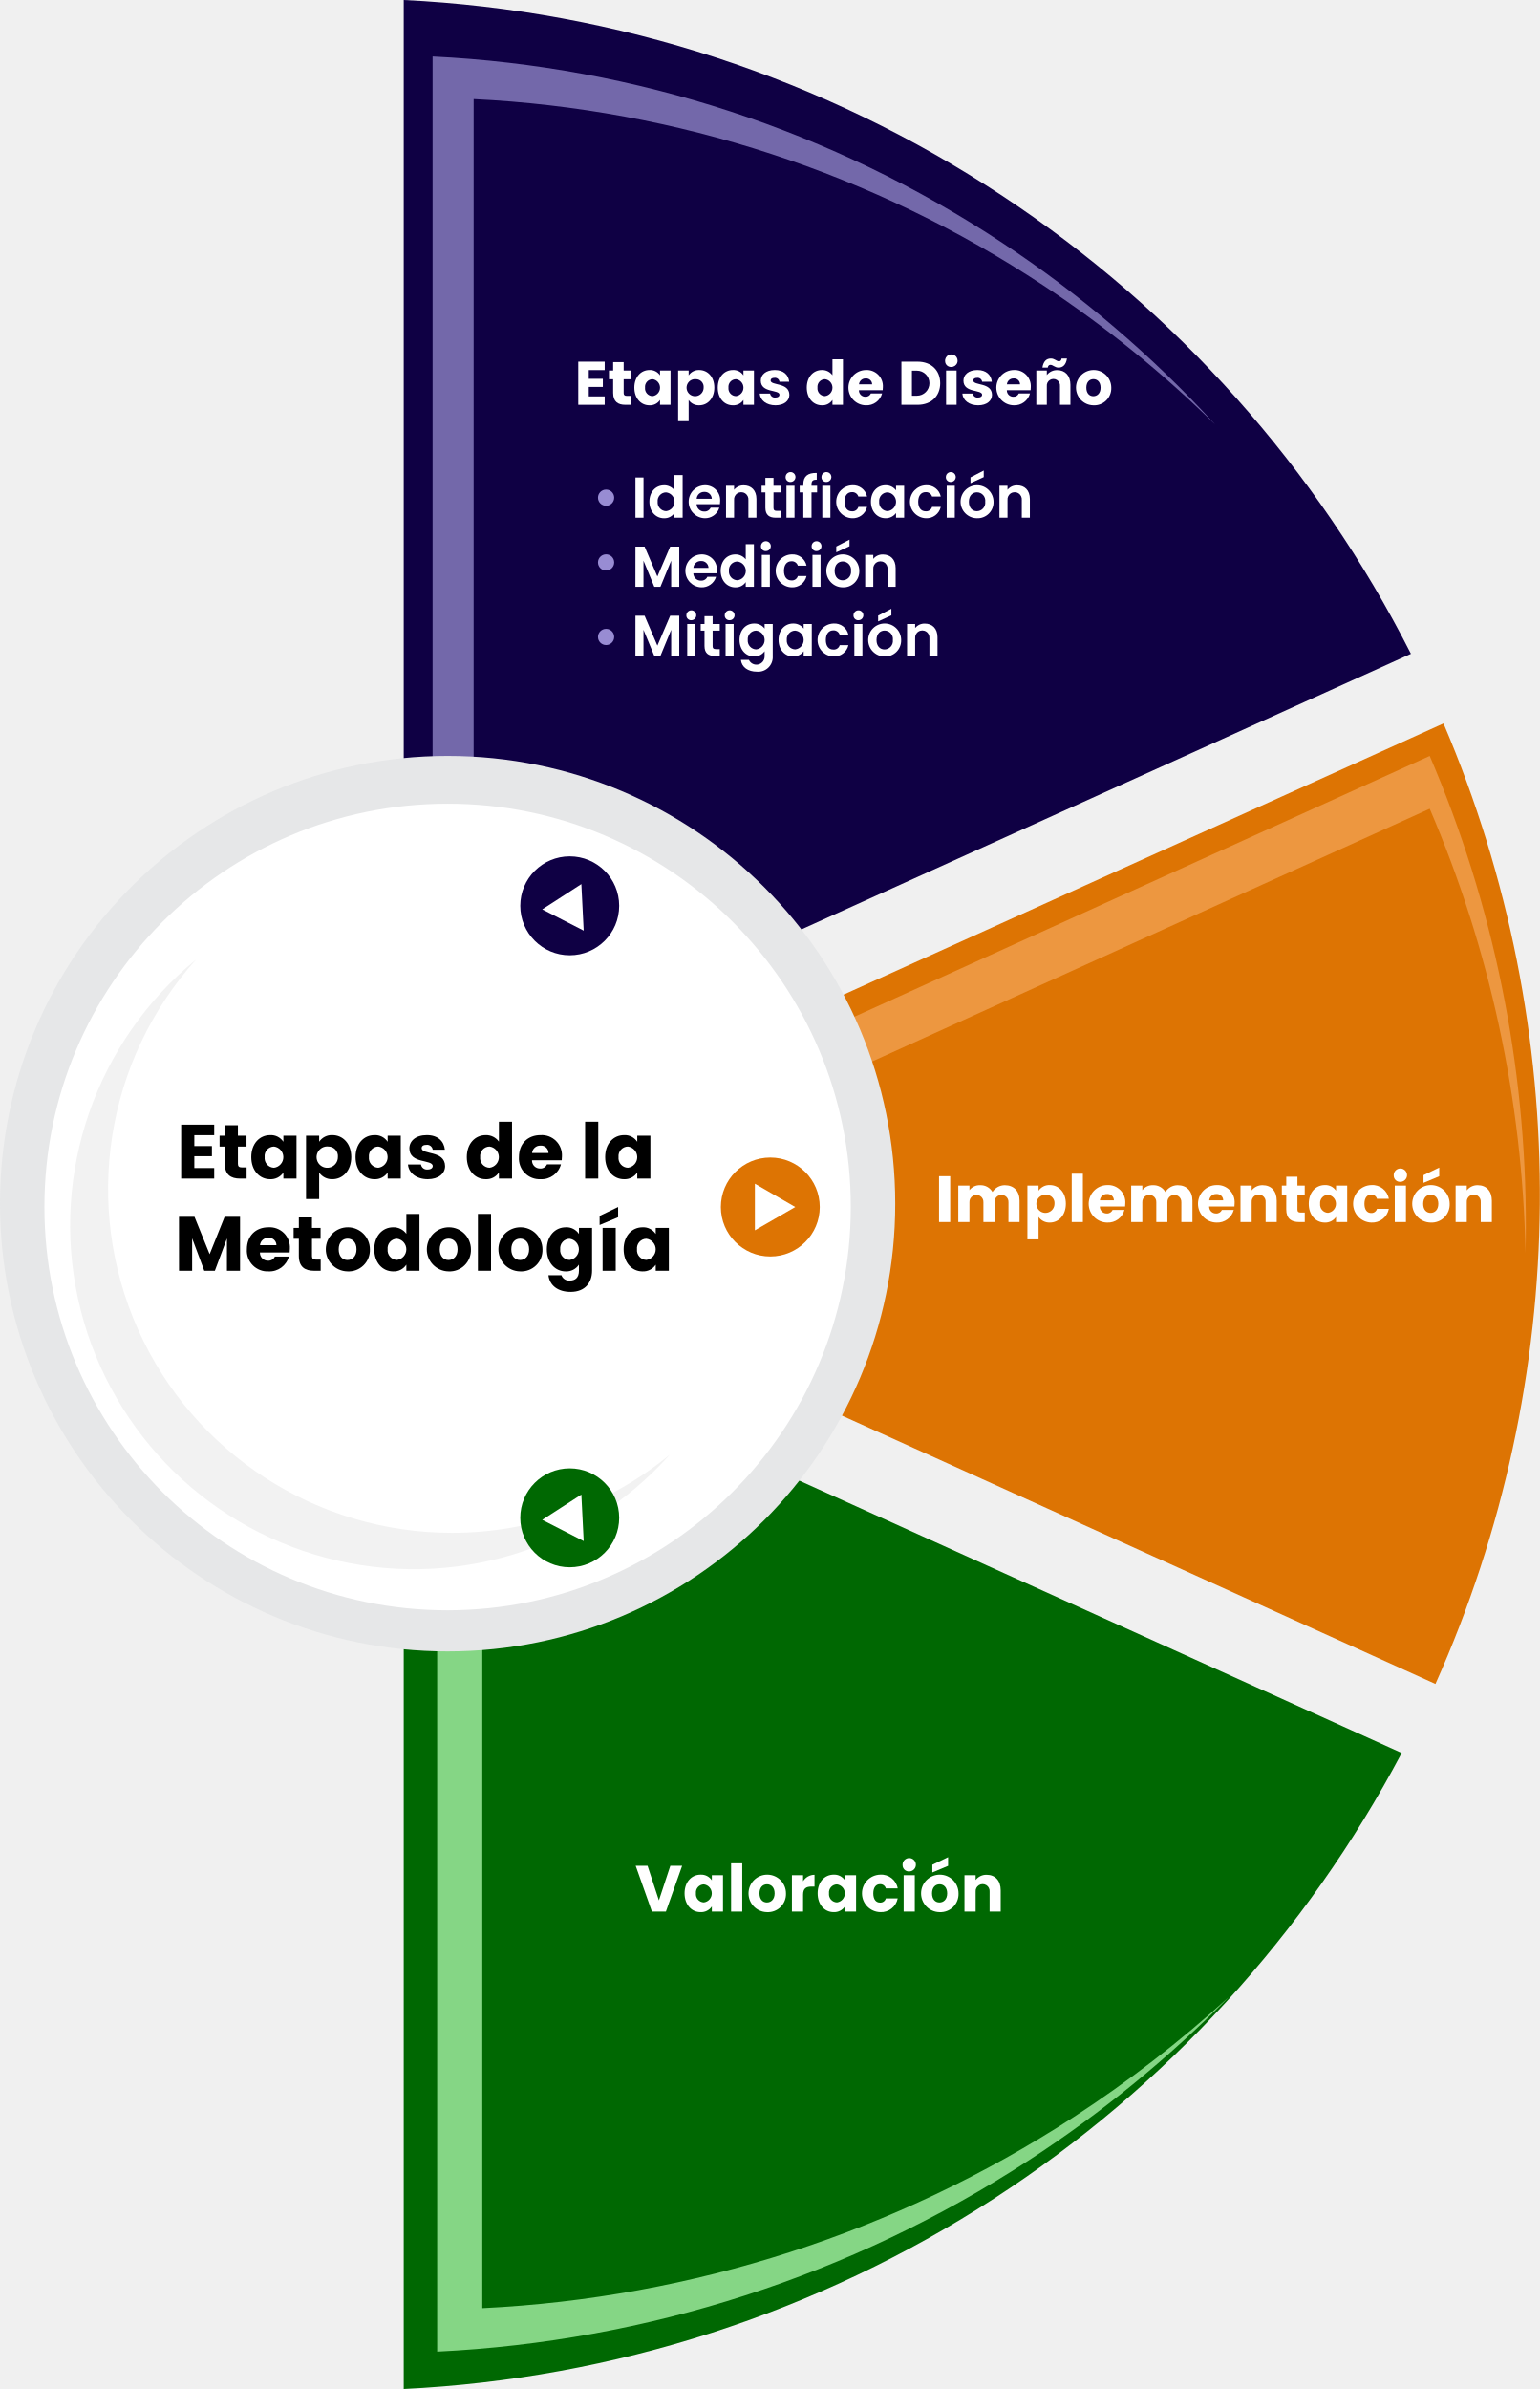
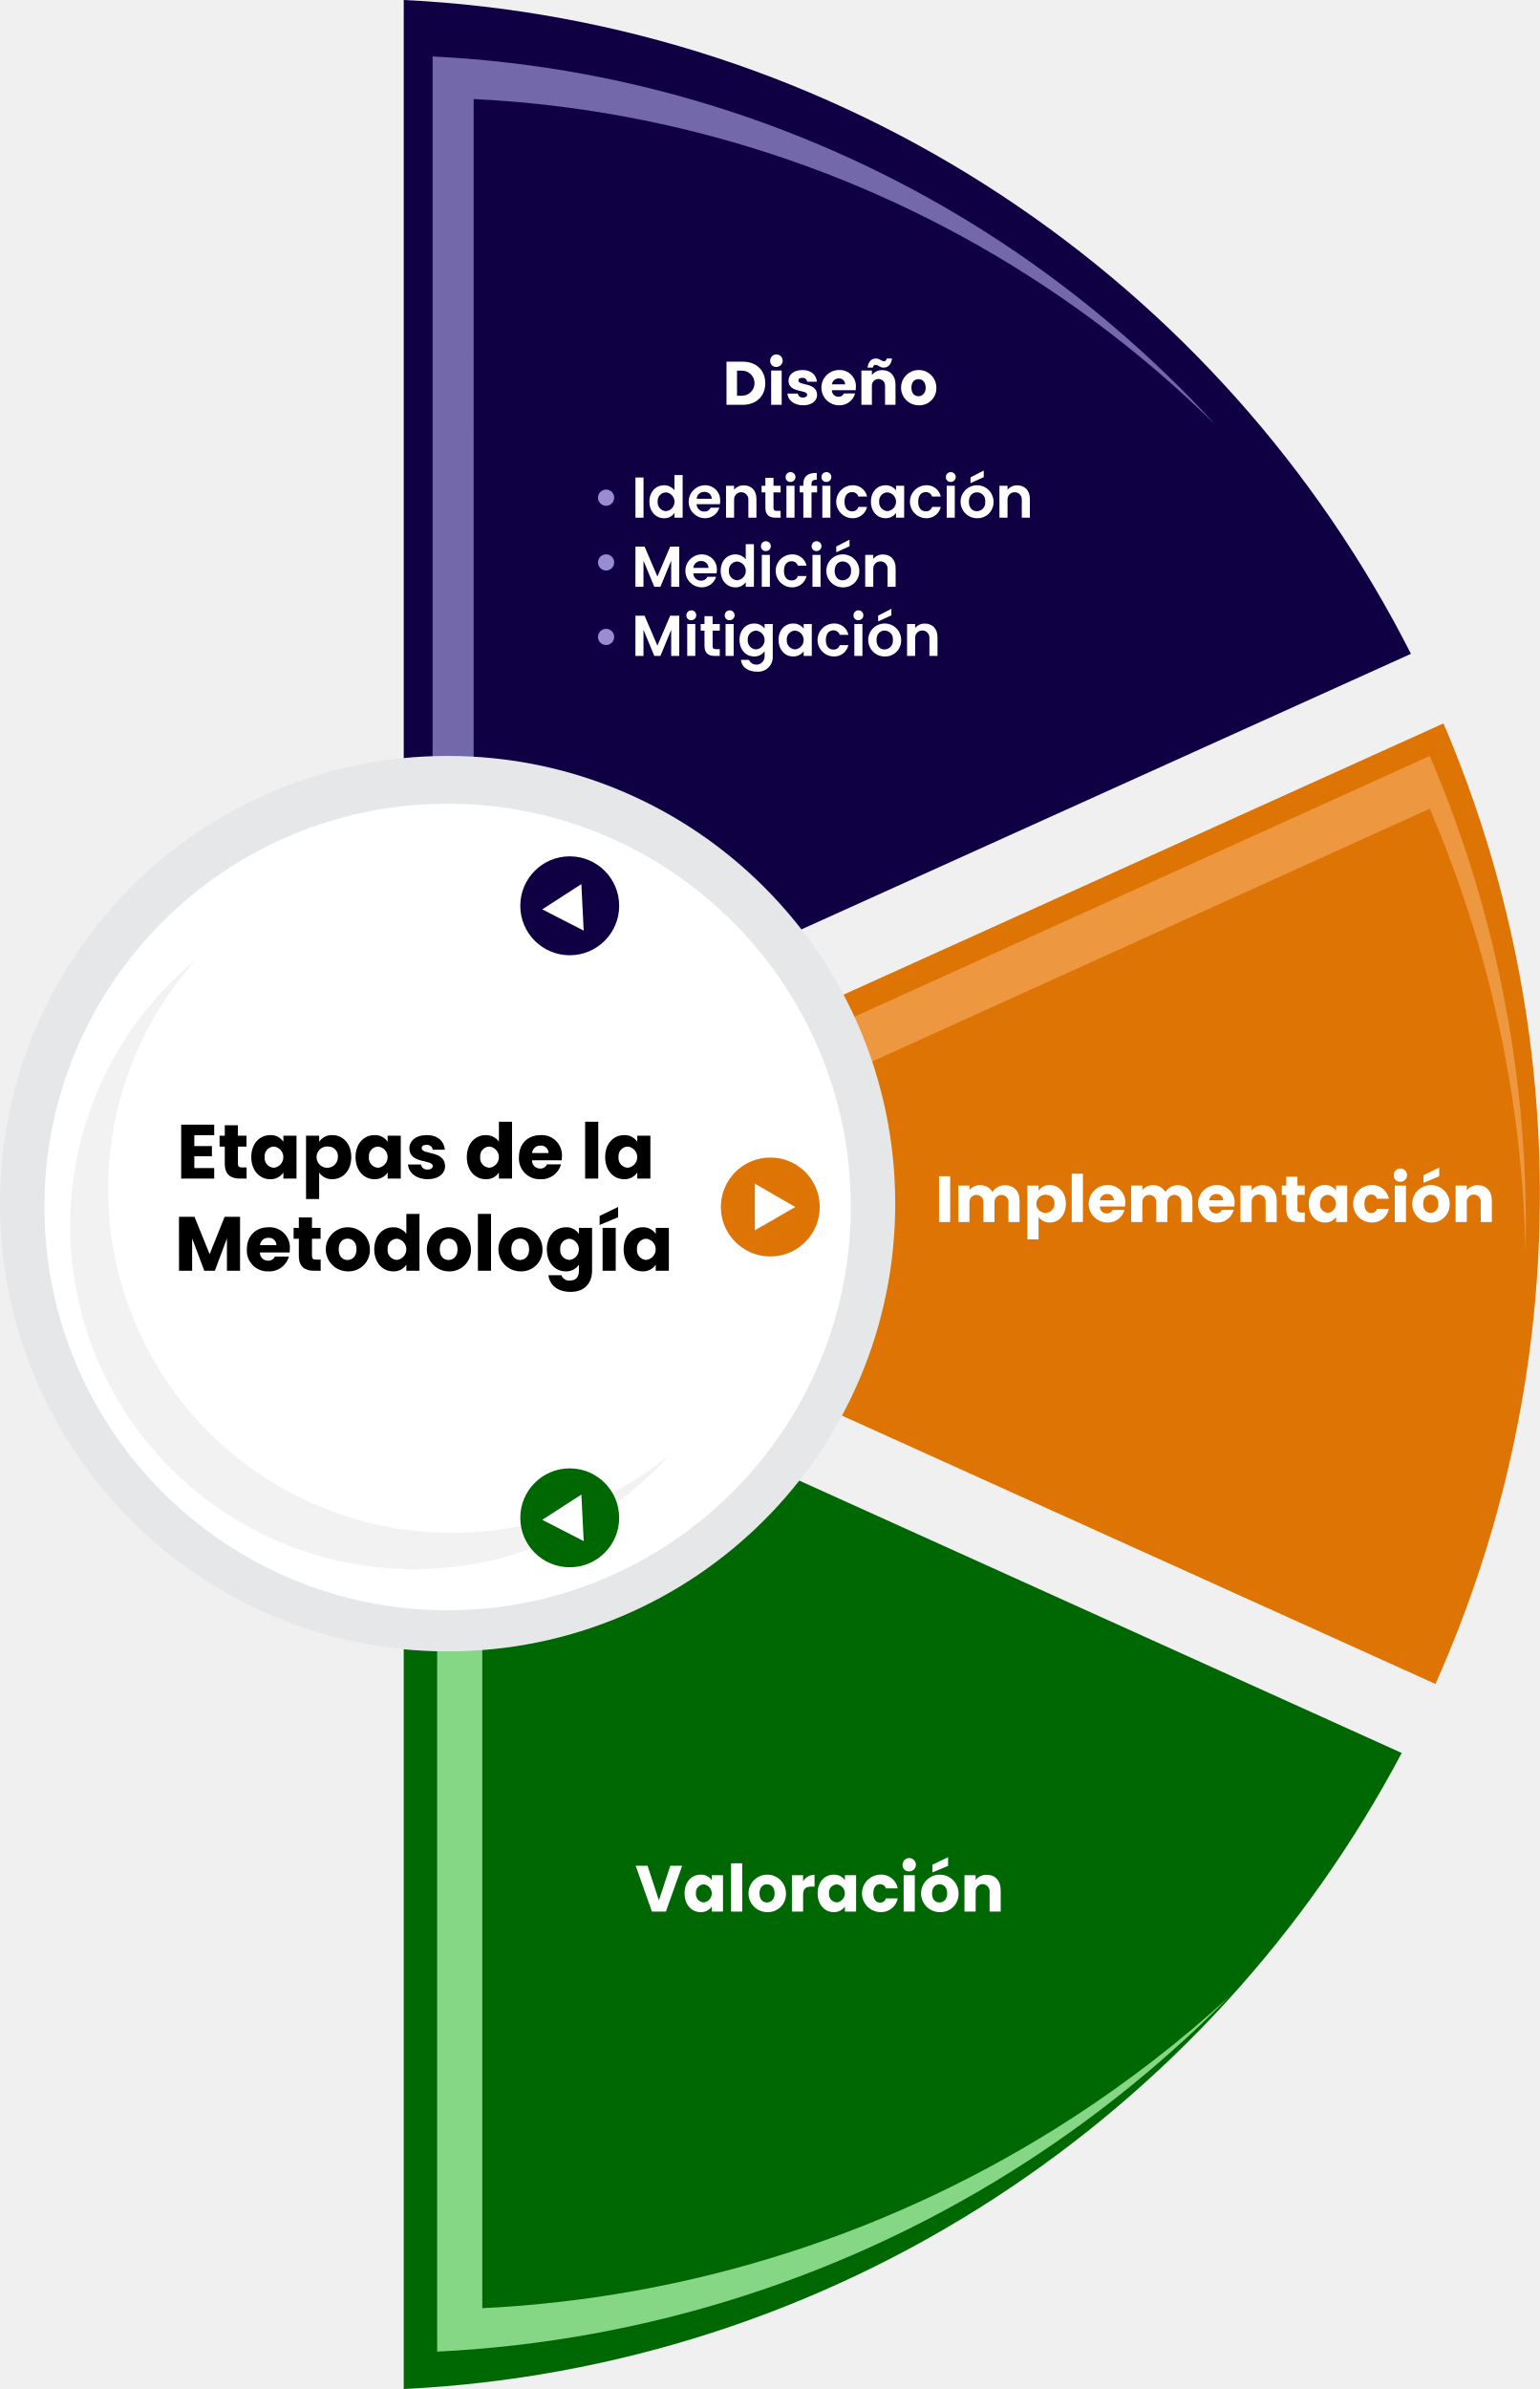
<svg xmlns="http://www.w3.org/2000/svg" id="Grupo_118" data-name="Grupo 118" width="457.769" height="710" viewBox="0 0 457.769 710">
  <defs>
    <clipPath id="clip-path">
      <rect id="Rectángulo_154" data-name="Rectángulo 154" width="457.769" height="710" fill="none" />
    </clipPath>
  </defs>
  <g id="Grupo_117" data-name="Grupo 117" clip-path="url(#clip-path)">
    <path id="Trazado_432" data-name="Trazado 432" d="M105.161,0a353.87,353.87,0,0,1,178,58.236A356.429,356.429,0,0,1,404.579,194.315L105.161,329.644Z" transform="translate(14.86)" fill="#0f0044" />
    <path id="Trazado_433" data-name="Trazado 433" d="M124.882,27.361A336.823,336.823,0,0,1,294.3,82.792a340.227,340.227,0,0,1,51.052,41.332A340.03,340.03,0,0,0,282.1,70.138,336.823,336.823,0,0,0,112.678,14.707V328.468l12.2-5.516Z" transform="translate(15.922 2.078)" fill="#7368aa" />
    <path id="Trazado_434" data-name="Trazado 434" d="M105.161,338.984,401.836,473.073A356.766,356.766,0,0,1,280.759,605.428a354.03,354.03,0,0,1-175.6,56.671Z" transform="translate(14.86 47.901)" fill="#006802" />
    <path id="Trazado_435" data-name="Trazado 435" d="M302.887,582.787a354.037,354.037,0,0,1-175.6,56.67V335.316l-13.417-6.064V652.367A354.039,354.039,0,0,0,289.47,595.7a357.271,357.271,0,0,0,59.744-48.726,357.354,357.354,0,0,1-46.328,35.817" transform="translate(16.091 46.526)" fill="#85d685" />
    <path id="Trazado_436" data-name="Trazado 436" d="M105.161,335.217v-7.142l309.094-139.7a356.329,356.329,0,0,1-2.392,285.466Z" transform="translate(14.86 26.619)" fill="#dd7403" />
    <path id="Trazado_437" data-name="Trazado 437" d="M410.567,212.534a352.681,352.681,0,0,1,28.478,132.013c.052-2.561.1-5.123.1-7.694a353.174,353.174,0,0,0-28.576-140.01l-308.259,139.7v7.143l9.431,4.274Z" transform="translate(14.457 27.816)" fill="#ed9740" />
    <path id="Trazado_438" data-name="Trazado 438" d="M266.13,329.908A133.065,133.065,0,1,1,133.065,196.843,133.065,133.065,0,0,1,266.13,329.908" transform="translate(0 27.816)" fill="#e6e7e8" />
    <path id="Trazado_439" data-name="Trazado 439" d="M131.43,449A119.86,119.86,0,1,1,251.289,329.142,119.994,119.994,0,0,1,131.43,449" transform="translate(1.635 29.573)" fill="#fff" />
    <path id="Trazado_440" data-name="Trazado 440" d="M131.741,420.239A102.133,102.133,0,0,1,55.673,249.891,102.146,102.146,0,1,0,196.539,397.009a101.714,101.714,0,0,1-64.8,23.23" transform="translate(2.583 35.312)" fill="#f2f2f2" />
    <path id="Trazado_441" data-name="Trazado 441" d="M57.01,295.986H51.1v3.241h5.228v3.014H51.1v3.516H57.01v3.127H47.193V292.857H57.01Z" transform="translate(6.669 41.383)" />
    <path id="Trazado_442" data-name="Trazado 442" d="M58.744,299.365H57.192v-3.242h1.552v-3.1h3.9v3.1h2.557v3.242H62.649v5.114c0,.753.32,1.073,1.187,1.073h1.392v3.311H63.242c-2.648,0-4.5-1.118-4.5-4.429Z" transform="translate(8.082 41.406)" />
    <path id="Trazado_443" data-name="Trazado 443" d="M71.068,295.579a4.43,4.43,0,0,1,3.926,1.986v-1.8h3.9V308.5h-3.9v-1.8a4.5,4.5,0,0,1-3.95,1.987c-3.1,0-5.592-2.558-5.592-6.575s2.489-6.529,5.616-6.529m1.141,3.4a2.836,2.836,0,0,0-2.785,3.128,2.877,2.877,0,0,0,2.785,3.173,3.175,3.175,0,0,0,0-6.3" transform="translate(9.249 41.768)" />
    <path id="Trazado_444" data-name="Trazado 444" d="M87.543,295.579c3.127,0,5.615,2.511,5.615,6.529s-2.488,6.575-5.615,6.575a4.58,4.58,0,0,1-3.927-1.964v7.854h-3.9V295.76h3.9v1.8a4.489,4.489,0,0,1,3.927-1.986m-1.165,3.4a3.171,3.171,0,1,0,2.809,3.128,2.857,2.857,0,0,0-2.809-3.128" transform="translate(11.264 41.768)" />
    <path id="Trazado_445" data-name="Trazado 445" d="M98.227,295.579a4.432,4.432,0,0,1,3.927,1.986v-1.8h3.9V308.5h-3.9v-1.8a4.5,4.5,0,0,1-3.95,1.987c-3.1,0-5.594-2.558-5.594-6.575s2.489-6.529,5.616-6.529m1.142,3.4a2.836,2.836,0,0,0-2.785,3.128,2.877,2.877,0,0,0,2.785,3.173,3.175,3.175,0,0,0,0-6.3" transform="translate(13.087 41.768)" />
    <path id="Trazado_446" data-name="Trazado 446" d="M112.138,308.684c-3.4,0-5.684-1.9-5.867-4.361h3.859a1.788,1.788,0,0,0,1.963,1.484c1.005,0,1.53-.457,1.53-1.027,0-2.054-6.941-.571-6.941-5.251,0-2.168,1.85-3.949,5.183-3.949,3.288,0,5.114,1.826,5.365,4.337h-3.607a1.681,1.681,0,0,0-1.873-1.438c-.913,0-1.415.365-1.415.982,0,2.033,6.895.593,6.963,5.342,0,2.215-1.963,3.882-5.16,3.882" transform="translate(15.017 41.768)" />
    <path id="Trazado_447" data-name="Trazado 447" d="M127.206,296.071a4.678,4.678,0,0,1,3.927,1.94V292.1h3.9v16.895h-3.9v-1.827a4.4,4.4,0,0,1-3.927,2.01c-3.127,0-5.616-2.558-5.616-6.575s2.489-6.529,5.616-6.529m1.142,3.4a2.836,2.836,0,0,0-2.785,3.128,2.877,2.877,0,0,0,2.785,3.173,3.175,3.175,0,0,0,0-6.3" transform="translate(17.182 41.276)" />
    <path id="Trazado_448" data-name="Trazado 448" d="M141.608,308.684a6.142,6.142,0,0,1-6.438-6.552c0-4.041,2.648-6.553,6.438-6.553a6,6,0,0,1,6.347,6.347,9.845,9.845,0,0,1-.067,1.141H139.05a2.363,2.363,0,0,0,2.421,2.444,2.076,2.076,0,0,0,2.033-1.233h4.154a5.954,5.954,0,0,1-6.05,4.407m-2.534-7.786h4.885a2.2,2.2,0,0,0-2.4-2.191,2.413,2.413,0,0,0-2.488,2.191" transform="translate(19.101 41.768)" />
    <rect id="Rectángulo_148" data-name="Rectángulo 148" width="3.904" height="16.895" transform="translate(173.947 333.373)" />
    <path id="Trazado_449" data-name="Trazado 449" d="M163.245,295.579a4.432,4.432,0,0,1,3.927,1.986v-1.8h3.9V308.5h-3.9v-1.8a4.5,4.5,0,0,1-3.95,1.987c-3.1,0-5.594-2.558-5.594-6.575s2.489-6.529,5.616-6.529m1.142,3.4a2.836,2.836,0,0,0-2.785,3.128,2.877,2.877,0,0,0,2.785,3.173,3.175,3.175,0,0,0,0-6.3" transform="translate(22.274 41.768)" />
    <path id="Trazado_450" data-name="Trazado 450" d="M46.622,316.858h4.612l4.5,11.1,4.452-11.1h4.588v16.027h-3.9v-9.612l-3.585,9.612h-3.15l-3.608-9.635v9.635h-3.9Z" transform="translate(6.588 44.775)" />
    <path id="Trazado_451" data-name="Trazado 451" d="M70.74,332.684a6.142,6.142,0,0,1-6.439-6.552c0-4.041,2.648-6.553,6.439-6.553a6,6,0,0,1,6.347,6.347,9.848,9.848,0,0,1-.068,1.141H68.183A2.362,2.362,0,0,0,70.6,329.51a2.075,2.075,0,0,0,2.032-1.233h4.154a5.954,5.954,0,0,1-6.049,4.407M68.205,324.9h4.886a2.2,2.2,0,0,0-2.4-2.191,2.415,2.415,0,0,0-2.489,2.191" transform="translate(9.086 45.159)" />
    <path id="Trazado_452" data-name="Trazado 452" d="M78.033,323.365H76.481v-3.242h1.552v-3.1h3.9v3.1h2.557v3.242H81.938v5.114c0,.753.32,1.073,1.187,1.073h1.394v3.311H82.531c-2.648,0-4.5-1.118-4.5-4.429Z" transform="translate(10.807 44.797)" />
    <path id="Trazado_453" data-name="Trazado 453" d="M91.317,332.684a6.553,6.553,0,1,1,6.668-6.552,6.322,6.322,0,0,1-6.668,6.552m0-3.379c1.394,0,2.693-1.027,2.693-3.173,0-2.17-1.278-3.174-2.648-3.174-1.415,0-2.648,1-2.648,3.174,0,2.146,1.187,3.173,2.6,3.173" transform="translate(11.975 45.159)" />
    <path id="Trazado_454" data-name="Trazado 454" d="M103.1,320.071a4.678,4.678,0,0,1,3.927,1.94V316.1h3.9v16.895h-3.9v-1.827a4.4,4.4,0,0,1-3.927,2.01c-3.127,0-5.616-2.558-5.616-6.575s2.489-6.529,5.616-6.529m1.142,3.4a2.836,2.836,0,0,0-2.785,3.128,2.877,2.877,0,0,0,2.785,3.173,3.175,3.175,0,0,0,0-6.3" transform="translate(13.775 44.667)" />
    <path id="Trazado_455" data-name="Trazado 455" d="M117.636,332.684a6.553,6.553,0,1,1,6.668-6.552,6.322,6.322,0,0,1-6.668,6.552m0-3.379c1.394,0,2.693-1.027,2.693-3.173,0-2.17-1.278-3.174-2.648-3.174-1.415,0-2.648,1-2.648,3.174,0,2.146,1.187,3.173,2.6,3.173" transform="translate(15.694 45.159)" />
    <rect id="Rectángulo_149" data-name="Rectángulo 149" width="3.904" height="16.895" transform="translate(142.071 360.764)" />
    <path id="Trazado_456" data-name="Trazado 456" d="M136.276,332.684a6.553,6.553,0,1,1,6.666-6.552,6.322,6.322,0,0,1-6.666,6.552m0-3.379c1.392,0,2.693-1.027,2.693-3.173,0-2.17-1.278-3.174-2.648-3.174-1.415,0-2.648,1-2.648,3.174,0,2.146,1.187,3.173,2.6,3.173" transform="translate(18.328 45.159)" />
    <path id="Trazado_457" data-name="Trazado 457" d="M148.057,319.579a4.409,4.409,0,0,1,3.926,1.986v-1.8h3.9v12.718c0,3.4-1.963,6.3-6.37,6.3-3.789,0-6.256-1.917-6.6-4.954h3.859a2.4,2.4,0,0,0,2.557,1.575c1.485,0,2.648-.776,2.648-2.922v-1.8a4.5,4.5,0,0,1-3.926,2.01c-3.127,0-5.616-2.558-5.616-6.575s2.489-6.529,5.616-6.529m1.141,3.4a2.836,2.836,0,0,0-2.785,3.128,2.877,2.877,0,0,0,2.785,3.173,3.175,3.175,0,0,0,0-6.3" transform="translate(20.128 45.159)" />
    <path id="Trazado_458" data-name="Trazado 458" d="M161.683,314.3v3.037l-5.5,2.305v-2.695Zm-4.612,6.21h3.9v12.74h-3.9Z" transform="translate(22.07 44.413)" />
    <path id="Trazado_459" data-name="Trazado 459" d="M168.056,319.579a4.432,4.432,0,0,1,3.927,1.986v-1.8h3.9V332.5h-3.9v-1.8a4.5,4.5,0,0,1-3.95,1.987c-3.1,0-5.594-2.558-5.594-6.575s2.489-6.529,5.616-6.529m1.142,3.4a2.836,2.836,0,0,0-2.785,3.128,2.877,2.877,0,0,0,2.785,3.173,3.175,3.175,0,0,0,0-6.3" transform="translate(22.954 45.159)" />
-     <path id="Trazado_460" data-name="Trazado 460" d="M158.476,96.678h-4.732v2.594h4.184v2.412h-4.184V104.5h4.732V107H150.62V94.175h7.856Z" transform="translate(21.284 13.308)" fill="#fff" />
-     <path id="Trazado_461" data-name="Trazado 461" d="M159.863,99.382h-1.242V96.788h1.242V94.3h3.124v2.485h2.046v2.594h-2.046v4.092c0,.6.256.859.951.859h1.114v2.649h-1.59c-2.118,0-3.6-.895-3.6-3.545Z" transform="translate(22.414 13.326)" fill="#fff" />
-     <path id="Trazado_462" data-name="Trazado 462" d="M169.721,96.352a3.55,3.55,0,0,1,3.143,1.59V96.5h3.123v10.194h-3.123v-1.444a3.6,3.6,0,0,1-3.16,1.59c-2.485,0-4.476-2.046-4.476-5.261s1.992-5.225,4.493-5.225m.914,2.722a2.27,2.27,0,0,0-2.229,2.5,2.3,2.3,0,0,0,2.229,2.539,2.54,2.54,0,0,0,0-5.042" transform="translate(23.348 13.615)" fill="#fff" />
-     <path id="Trazado_463" data-name="Trazado 463" d="M182.9,96.352c2.5,0,4.494,2.01,4.494,5.225s-1.992,5.261-4.494,5.261a3.665,3.665,0,0,1-3.142-1.572v6.285h-3.124V96.5h3.124v1.444a3.6,3.6,0,0,1,3.142-1.59m-.931,2.722a2.538,2.538,0,1,0,2.247,2.5,2.286,2.286,0,0,0-2.247-2.5" transform="translate(24.96 13.615)" fill="#fff" />
-     <path id="Trazado_464" data-name="Trazado 464" d="M191.45,96.352a3.546,3.546,0,0,1,3.141,1.59V96.5h3.125v10.194h-3.125v-1.444a3.6,3.6,0,0,1-3.159,1.59c-2.485,0-4.475-2.046-4.475-5.261s1.99-5.225,4.493-5.225m.913,2.722a2.27,2.27,0,0,0-2.228,2.5,2.3,2.3,0,0,0,2.228,2.539,2.54,2.54,0,0,0,0-5.042" transform="translate(26.419 13.615)" fill="#fff" />
-     <path id="Trazado_465" data-name="Trazado 465" d="M202.579,106.838c-2.723,0-4.549-1.517-4.7-3.489h3.087a1.43,1.43,0,0,0,1.57,1.187c.8,0,1.225-.365,1.225-.822,0-1.645-5.554-.457-5.554-4.2,0-1.736,1.48-3.161,4.146-3.161,2.631,0,4.093,1.462,4.292,3.472h-2.885a1.344,1.344,0,0,0-1.5-1.152c-.73,0-1.133.293-1.133.786,0,1.625,5.517.475,5.573,4.274,0,1.772-1.572,3.105-4.128,3.105" transform="translate(27.963 13.615)" fill="#fff" />
-     <path id="Trazado_466" data-name="Trazado 466" d="M214.634,96.746a3.737,3.737,0,0,1,3.141,1.553V93.567H220.9v13.519h-3.125v-1.461a3.525,3.525,0,0,1-3.141,1.607c-2.5,0-4.493-2.046-4.493-5.261s1.99-5.225,4.493-5.225m.913,2.722a2.27,2.27,0,0,0-2.228,2.5,2.3,2.3,0,0,0,2.228,2.539,2.54,2.54,0,0,0,0-5.042" transform="translate(29.695 13.222)" fill="#fff" />
-     <path id="Trazado_467" data-name="Trazado 467" d="M226.155,106.838a5.243,5.243,0,0,1,0-10.485,4.8,4.8,0,0,1,5.079,5.078,7.9,7.9,0,0,1-.055.914h-7.07a1.89,1.89,0,0,0,1.938,1.954,1.66,1.66,0,0,0,1.624-.986H231a4.765,4.765,0,0,1-4.841,3.525m-2.028-6.229h3.91a1.763,1.763,0,0,0-1.919-1.754,1.932,1.932,0,0,0-1.992,1.754" transform="translate(31.23 13.615)" fill="#fff" />
-     <path id="Trazado_468" data-name="Trazado 468" d="M246.322,100.588c0,3.8-2.63,6.412-6.721,6.412h-4.806V94.176H239.6c4.092,0,6.721,2.593,6.721,6.412M239.4,104.3a3.726,3.726,0,1,0,0-7.453H237.92V104.3Z" transform="translate(33.179 13.308)" fill="#fff" />
-     <path id="Trazado_469" data-name="Trazado 469" d="M246.172,94.289a1.863,1.863,0,1,1,1.863,1.681,1.728,1.728,0,0,1-1.863-1.681m.291,2.74h3.123v10.194h-3.123Z" transform="translate(34.786 13.084)" fill="#fff" />
-     <path id="Trazado_470" data-name="Trazado 470" d="M255.362,106.838c-2.723,0-4.549-1.517-4.7-3.489h3.087a1.43,1.43,0,0,0,1.57,1.187c.8,0,1.225-.365,1.225-.822,0-1.645-5.554-.457-5.554-4.2,0-1.736,1.48-3.161,4.146-3.161,2.631,0,4.093,1.462,4.292,3.472h-2.885a1.344,1.344,0,0,0-1.5-1.152c-.73,0-1.133.293-1.133.786,0,1.625,5.517.475,5.573,4.274,0,1.772-1.572,3.105-4.128,3.105" transform="translate(35.421 13.615)" fill="#fff" />
-     <path id="Trazado_471" data-name="Trazado 471" d="M264.682,106.838a5.243,5.243,0,0,1,0-10.485,4.8,4.8,0,0,1,5.079,5.078,8.145,8.145,0,0,1-.054.914h-7.072a1.89,1.89,0,0,0,1.938,1.954,1.659,1.659,0,0,0,1.624-.986h3.327a4.766,4.766,0,0,1-4.843,3.525m-2.028-6.229h3.91a1.762,1.762,0,0,0-1.917-1.754,1.934,1.934,0,0,0-1.993,1.754" transform="translate(36.674 13.615)" fill="#fff" />
-     <path id="Trazado_472" data-name="Trazado 472" d="M273.054,107.115h-3.123V96.921h3.123v1.352a3.738,3.738,0,0,1,3.087-1.462c2.358,0,3.928,1.608,3.928,4.347v5.956h-3.106V101.58a1.964,1.964,0,1,0-3.91,0Zm1.206-13.756c1.1,0,1.663.822,2.394.822.419,0,.711-.256.784-.822h1.607c-.309,1.919-1.242,2.7-2.521,2.7-1.095,0-1.662-.823-2.391-.823-.421,0-.713.257-.8.823h-1.59c.31-1.919,1.223-2.7,2.521-2.7" transform="translate(38.144 13.192)" fill="#fff" />
-     <path id="Trazado_473" data-name="Trazado 473" d="M285.432,106.838a5.244,5.244,0,1,1,5.334-5.243,5.058,5.058,0,0,1-5.334,5.243m0-2.7c1.115,0,2.156-.823,2.156-2.539,0-1.736-1.024-2.539-2.121-2.539-1.132,0-2.117.8-2.117,2.539,0,1.717.95,2.539,2.082,2.539" transform="translate(39.591 13.615)" fill="#fff" />
+     <path id="Trazado_468" data-name="Trazado 468" d="M246.322,100.588c0,3.8-2.63,6.412-6.721,6.412h-4.806V94.176H239.6c4.092,0,6.721,2.593,6.721,6.412M239.4,104.3a3.726,3.726,0,1,0,0-7.453H237.92V104.3Z" transform="translate(-18.821 13.308)" fill="#fff" />
+     <path id="Trazado_469" data-name="Trazado 469" d="M246.172,94.289a1.863,1.863,0,1,1,1.863,1.681,1.728,1.728,0,0,1-1.863-1.681m.291,2.74h3.123v10.194h-3.123Z" transform="translate(-17.214 13.084)" fill="#fff" />
+     <path id="Trazado_470" data-name="Trazado 470" d="M255.362,106.838c-2.723,0-4.549-1.517-4.7-3.489h3.087a1.43,1.43,0,0,0,1.57,1.187c.8,0,1.225-.365,1.225-.822,0-1.645-5.554-.457-5.554-4.2,0-1.736,1.48-3.161,4.146-3.161,2.631,0,4.093,1.462,4.292,3.472h-2.885a1.344,1.344,0,0,0-1.5-1.152c-.73,0-1.133.293-1.133.786,0,1.625,5.517.475,5.573,4.274,0,1.772-1.572,3.105-4.128,3.105" transform="translate(-16.579 13.615)" fill="#fff" />
+     <path id="Trazado_471" data-name="Trazado 471" d="M264.682,106.838a5.243,5.243,0,0,1,0-10.485,4.8,4.8,0,0,1,5.079,5.078,8.145,8.145,0,0,1-.054.914h-7.072a1.89,1.89,0,0,0,1.938,1.954,1.659,1.659,0,0,0,1.624-.986h3.327a4.766,4.766,0,0,1-4.843,3.525m-2.028-6.229h3.91a1.762,1.762,0,0,0-1.917-1.754,1.934,1.934,0,0,0-1.993,1.754" transform="translate(-15.326 13.615)" fill="#fff" />
+     <path id="Trazado_472" data-name="Trazado 472" d="M273.054,107.115h-3.123V96.921h3.123v1.352a3.738,3.738,0,0,1,3.087-1.462c2.358,0,3.928,1.608,3.928,4.347v5.956h-3.106V101.58a1.964,1.964,0,1,0-3.91,0Zm1.206-13.756c1.1,0,1.663.822,2.394.822.419,0,.711-.256.784-.822h1.607c-.309,1.919-1.242,2.7-2.521,2.7-1.095,0-1.662-.823-2.391-.823-.421,0-.713.257-.8.823h-1.59c.31-1.919,1.223-2.7,2.521-2.7" transform="translate(-13.856 13.192)" fill="#fff" />
+     <path id="Trazado_473" data-name="Trazado 473" d="M285.432,106.838a5.244,5.244,0,1,1,5.334-5.243,5.058,5.058,0,0,1-5.334,5.243m0-2.7c1.115,0,2.156-.823,2.156-2.539,0-1.736-1.024-2.539-2.121-2.539-1.132,0-2.117.8-2.117,2.539,0,1.717.95,2.539,2.082,2.539" transform="translate(-12.409 13.615)" fill="#fff" />
    <rect id="Rectángulo_150" data-name="Rectángulo 150" width="3.318" height="13.619" transform="translate(279.155 349.559)" fill="#fff" />
    <path id="Trazado_474" data-name="Trazado 474" d="M264.526,313.688a2.079,2.079,0,1,0-4.152,0v5.878h-3.3v-5.878a2.079,2.079,0,1,0-4.152,0v5.878h-3.317V308.742h3.317V310.1a3.82,3.82,0,0,1,3.163-1.475,4.045,4.045,0,0,1,3.686,2.018,4.353,4.353,0,0,1,3.646-2.018c2.677,0,4.4,1.707,4.4,4.618v6.324h-3.3Z" transform="translate(35.272 43.611)" fill="#fff" />
    <path id="Trazado_475" data-name="Trazado 475" d="M274.265,308.59c2.657,0,4.773,2.134,4.773,5.549s-2.116,5.587-4.773,5.587a3.894,3.894,0,0,1-3.337-1.667v6.673H267.61V308.746h3.318v1.532a3.817,3.817,0,0,1,3.337-1.688m-.99,2.891a2.695,2.695,0,1,0,2.386,2.658,2.428,2.428,0,0,0-2.386-2.658" transform="translate(37.816 43.606)" fill="#fff" />
    <rect id="Rectángulo_151" data-name="Rectángulo 151" width="3.318" height="14.357" transform="translate(318.6 348.822)" fill="#fff" />
    <path id="Trazado_476" data-name="Trazado 476" d="M289.062,319.726a5.568,5.568,0,0,1,0-11.135,5.1,5.1,0,0,1,5.393,5.393,8.387,8.387,0,0,1-.058.97h-7.509a2.008,2.008,0,0,0,2.057,2.076,1.762,1.762,0,0,0,1.727-1.048H294.2a5.058,5.058,0,0,1-5.14,3.743m-2.154-6.615h4.152a1.872,1.872,0,0,0-2.037-1.863,2.051,2.051,0,0,0-2.115,1.863" transform="translate(40.074 43.607)" fill="#fff" />
    <path id="Trazado_477" data-name="Trazado 477" d="M309.558,313.688a2.079,2.079,0,1,0-4.152,0v5.878h-3.3v-5.878a2.079,2.079,0,1,0-4.152,0v5.878H294.64V308.742h3.317V310.1a3.82,3.82,0,0,1,3.163-1.475,4.045,4.045,0,0,1,3.686,2.018,4.353,4.353,0,0,1,3.646-2.018c2.678,0,4.4,1.707,4.4,4.618v6.324h-3.3Z" transform="translate(41.635 43.611)" fill="#fff" />
    <path id="Trazado_478" data-name="Trazado 478" d="M317.536,319.726a5.568,5.568,0,0,1,0-11.135,5.1,5.1,0,0,1,5.393,5.393,8.387,8.387,0,0,1-.058.97h-7.509a2.008,2.008,0,0,0,2.057,2.076,1.762,1.762,0,0,0,1.727-1.048h3.531a5.058,5.058,0,0,1-5.14,3.743m-2.154-6.615h4.152a1.872,1.872,0,0,0-2.037-1.863,2.051,2.051,0,0,0-2.115,1.863" transform="translate(44.097 43.607)" fill="#fff" />
    <path id="Trazado_479" data-name="Trazado 479" d="M330.585,313.688a2.086,2.086,0,1,0-4.152,0v5.878h-3.318V308.742h3.318v1.435a3.973,3.973,0,0,1,3.279-1.552c2.5,0,4.171,1.707,4.171,4.618v6.324h-3.3Z" transform="translate(45.659 43.611)" fill="#fff" />
    <path id="Trazado_480" data-name="Trazado 480" d="M335.2,311.808h-1.319v-2.755H335.2v-2.639h3.317v2.639h2.174v2.755h-2.174v4.346c0,.64.273.911,1.009.911H340.7v2.813h-1.687c-2.251,0-3.822-.951-3.822-3.764Z" transform="translate(47.179 43.299)" fill="#fff" />
    <path id="Trazado_481" data-name="Trazado 481" d="M345.669,308.59A3.766,3.766,0,0,1,349,310.278v-1.532h3.318v10.824H349v-1.532a3.824,3.824,0,0,1-3.355,1.687c-2.639,0-4.752-2.172-4.752-5.587s2.114-5.549,4.772-5.549m.97,2.891a2.41,2.41,0,0,0-2.367,2.658,2.445,2.445,0,0,0,2.367,2.7,2.7,2.7,0,0,0,0-5.354" transform="translate(48.172 43.606)" fill="#fff" />
    <path id="Trazado_482" data-name="Trazado 482" d="M357.871,308.59a4.96,4.96,0,0,1,5.2,4.074H359.54a1.709,1.709,0,0,0-1.727-1.242c-1.184,0-2,.931-2,2.735s.815,2.736,2,2.736a1.684,1.684,0,0,0,1.727-1.242h3.531a5.028,5.028,0,0,1-5.2,4.074,5.57,5.57,0,0,1,0-11.136" transform="translate(49.803 43.606)" fill="#fff" />
    <path id="Trazado_483" data-name="Trazado 483" d="M363.031,306.4a1.978,1.978,0,1,1,1.978,1.785,1.835,1.835,0,0,1-1.978-1.785m.309,2.91h3.318v10.825H363.34Z" transform="translate(51.299 43.042)" fill="#fff" />
    <path id="Trazado_484" data-name="Trazado 484" d="M373.327,320.37a5.568,5.568,0,1,1,5.664-5.568,5.372,5.372,0,0,1-5.664,5.568m0-2.872c1.184,0,2.289-.873,2.289-2.7,0-1.843-1.087-2.7-2.252-2.7-1.2,0-2.25.854-2.25,2.7,0,1.824,1.009,2.7,2.212,2.7m2.561-13.464v2.581l-4.677,1.96v-2.289Z" transform="translate(51.965 42.963)" fill="#fff" />
    <path id="Trazado_485" data-name="Trazado 485" d="M386.616,313.688a2.086,2.086,0,1,0-4.152,0v5.878h-3.318V308.742h3.318v1.435a3.973,3.973,0,0,1,3.279-1.552c2.5,0,4.172,1.707,4.172,4.618v6.324h-3.3Z" transform="translate(53.577 43.611)" fill="#fff" />
    <path id="Trazado_486" data-name="Trazado 486" d="M175.878,485.846h3.511l-4.83,13.619h-4.152l-4.83-13.619h3.53l3.376,10.282Z" transform="translate(23.397 68.654)" fill="#fff" />
    <path id="Trazado_487" data-name="Trazado 487" d="M183.081,488.158a3.766,3.766,0,0,1,3.336,1.688v-1.532h3.318v10.824h-3.318v-1.533a3.825,3.825,0,0,1-3.355,1.688c-2.639,0-4.752-2.173-4.752-5.588s2.114-5.548,4.772-5.548m.97,2.891a2.409,2.409,0,0,0-2.367,2.657,2.445,2.445,0,0,0,2.367,2.7,2.7,2.7,0,0,0,0-5.354" transform="translate(25.197 68.981)" fill="#fff" />
    <rect id="Rectángulo_152" data-name="Rectángulo 152" width="3.317" height="14.355" transform="translate(217.338 553.763)" fill="#fff" />
    <path id="Trazado_488" data-name="Trazado 488" d="M200.454,499.294a5.568,5.568,0,1,1,5.664-5.567,5.371,5.371,0,0,1-5.664,5.567m0-2.872c1.182,0,2.289-.873,2.289-2.7,0-1.844-1.087-2.7-2.252-2.7-1.2,0-2.25.854-2.25,2.7,0,1.823,1.008,2.7,2.212,2.7" transform="translate(27.536 68.981)" fill="#fff" />
    <path id="Trazado_489" data-name="Trazado 489" d="M209.59,499.134h-3.317V488.31h3.317v1.8a4.036,4.036,0,0,1,3.4-1.921V491.7h-.913c-1.57,0-2.483.543-2.483,2.406Z" transform="translate(29.148 68.986)" fill="#fff" />
    <path id="Trazado_490" data-name="Trazado 490" d="M217.744,488.158a3.766,3.766,0,0,1,3.336,1.688v-1.532H224.4v10.824H221.08v-1.533a3.825,3.825,0,0,1-3.355,1.688c-2.639,0-4.752-2.173-4.752-5.588s2.114-5.548,4.772-5.548m.97,2.891a2.409,2.409,0,0,0-2.367,2.657,2.445,2.445,0,0,0,2.367,2.7,2.7,2.7,0,0,0,0-5.354" transform="translate(30.095 68.981)" fill="#fff" />
    <path id="Trazado_491" data-name="Trazado 491" d="M229.945,488.158a4.961,4.961,0,0,1,5.2,4.074h-3.531a1.709,1.709,0,0,0-1.727-1.242c-1.184,0-2,.931-2,2.736s.815,2.735,2,2.735a1.683,1.683,0,0,0,1.727-1.242h3.531a5.027,5.027,0,0,1-5.2,4.074,5.57,5.57,0,0,1,0-11.136" transform="translate(31.726 68.981)" fill="#fff" />
    <path id="Trazado_492" data-name="Trazado 492" d="M235.1,485.967a1.979,1.979,0,1,1,1.98,1.785,1.836,1.836,0,0,1-1.98-1.785m.312,2.91h3.317V499.7h-3.317Z" transform="translate(33.222 68.416)" fill="#fff" />
    <path id="Trazado_493" data-name="Trazado 493" d="M245.4,499.938a5.568,5.568,0,1,1,5.664-5.567,5.371,5.371,0,0,1-5.664,5.567m0-2.872c1.182,0,2.289-.873,2.289-2.7,0-1.844-1.087-2.7-2.252-2.7-1.2,0-2.251.854-2.251,2.7,0,1.823,1.009,2.7,2.213,2.7m2.56-13.464v2.581l-4.676,1.96v-2.288Z" transform="translate(33.888 68.337)" fill="#fff" />
    <path id="Trazado_494" data-name="Trazado 494" d="M258.69,493.255a2.086,2.086,0,1,0-4.152,0v5.878H251.22V488.309h3.318v1.436a3.971,3.971,0,0,1,3.279-1.553c2.5,0,4.171,1.708,4.171,4.618v6.324h-3.3Z" transform="translate(35.499 68.986)" fill="#fff" />
    <rect id="Rectángulo_153" data-name="Rectángulo 153" width="2.397" height="11.95" transform="translate(188.906 141.908)" fill="#fff" />
    <path id="Trazado_495" data-name="Trazado 495" d="M173.5,126.738a3.888,3.888,0,0,1,3.1,1.472v-4.5h2.431v12.669h-2.431v-1.4a3.58,3.58,0,0,1-3.115,1.557c-2.414,0-4.331-1.968-4.331-4.929s1.917-4.862,4.348-4.862m.6,2.106a2.53,2.53,0,0,0-2.5,2.756,2.592,2.592,0,0,0,2.5,2.825,2.805,2.805,0,0,0,0-5.581" transform="translate(23.902 17.481)" fill="#fff" />
    <path id="Trazado_496" data-name="Trazado 496" d="M184.075,136.154a4.9,4.9,0,0,1,0-9.791,4.452,4.452,0,0,1,4.674,4.691,5.729,5.729,0,0,1-.067.924h-6.935a2.221,2.221,0,0,0,2.277,2.191,1.956,1.956,0,0,0,1.9-1.147h2.584a4.408,4.408,0,0,1-4.434,3.132m-2.31-5.785h4.5a2.106,2.106,0,0,0-2.259-2.037,2.2,2.2,0,0,0-2.243,2.037" transform="translate(25.339 17.856)" fill="#fff" />
    <path id="Trazado_497" data-name="Trazado 497" d="M195.753,130.761a2.133,2.133,0,1,0-4.246,0V136h-2.4v-9.484h2.4V127.7a3.544,3.544,0,0,1,2.859-1.318c2.21,0,3.785,1.438,3.785,4.057V136h-2.4Z" transform="translate(26.723 17.858)" fill="#fff" />
    <path id="Trazado_498" data-name="Trazado 498" d="M199.5,128.756h-1.13v-1.969h1.13v-2.345h2.414v2.345h2.123v1.969h-2.123v4.588c0,.633.257.907,1.01.907h1.113v2.02h-1.507c-1.816,0-3.03-.77-3.03-2.945Z" transform="translate(28.031 17.585)" fill="#fff" />
    <path id="Trazado_499" data-name="Trazado 499" d="M204.622,124.452a1.474,1.474,0,1,1,1.472,1.4,1.406,1.406,0,0,1-1.472-1.4m.257,2.534h2.4v9.484h-2.4Z" transform="translate(28.915 17.388)" fill="#fff" />
    <path id="Trazado_500" data-name="Trazado 500" d="M209.376,128.939H208.3V126.97h1.079v-.479c0-2.328,1.318-3.406,3.989-3.337v2.019c-1.164-.034-1.558.342-1.558,1.4v.394h1.661v1.969h-1.661v7.516h-2.431Z" transform="translate(29.434 17.402)" fill="#fff" />
    <path id="Trazado_501" data-name="Trazado 501" d="M213.966,124.452a1.475,1.475,0,1,1,1.472,1.4,1.405,1.405,0,0,1-1.472-1.4m.258,2.534h2.4v9.484h-2.4Z" transform="translate(30.235 17.388)" fill="#fff" />
    <path id="Trazado_502" data-name="Trazado 502" d="M222.512,126.363a4.231,4.231,0,0,1,4.468,3.355h-2.585a1.863,1.863,0,0,0-1.9-1.318c-1.335,0-2.226,1.01-2.226,2.859s.89,2.842,2.226,2.842a1.809,1.809,0,0,0,1.9-1.3h2.585a4.326,4.326,0,0,1-4.468,3.355,4.9,4.9,0,0,1,0-9.792" transform="translate(30.78 17.856)" fill="#fff" />
    <path id="Trazado_503" data-name="Trazado 503" d="M231.182,126.363a3.751,3.751,0,0,1,3.133,1.507v-1.352h2.413V136h-2.413v-1.387a3.743,3.743,0,0,1-3.15,1.54c-2.4,0-4.314-1.968-4.314-4.929s1.917-4.862,4.331-4.862m.616,2.106a2.53,2.53,0,0,0-2.5,2.756,2.592,2.592,0,0,0,2.5,2.825,2.805,2.805,0,0,0,0-5.581" transform="translate(32.056 17.856)" fill="#fff" />
    <path id="Trazado_504" data-name="Trazado 504" d="M241.713,126.363a4.23,4.23,0,0,1,4.466,3.355h-2.585a1.863,1.863,0,0,0-1.9-1.318c-1.335,0-2.226,1.01-2.226,2.859s.89,2.842,2.226,2.842a1.808,1.808,0,0,0,1.9-1.3h2.585a4.324,4.324,0,0,1-4.466,3.355,4.9,4.9,0,0,1,0-9.792" transform="translate(33.493 17.856)" fill="#fff" />
    <path id="Trazado_505" data-name="Trazado 505" d="M246.366,124.452a1.474,1.474,0,1,1,1.472,1.4,1.405,1.405,0,0,1-1.472-1.4m.257,2.534h2.4v9.484h-2.4Z" transform="translate(34.814 17.388)" fill="#fff" />
    <path id="Trazado_506" data-name="Trazado 506" d="M255.047,136.7a4.9,4.9,0,1,1,4.948-4.9,4.741,4.741,0,0,1-4.948,4.9m0-2.087a2.525,2.525,0,0,0,2.482-2.808,2.492,2.492,0,0,0-2.448-2.808c-1.267,0-2.414.907-2.414,2.808,0,1.883,1.1,2.808,2.38,2.808m2.037-12.086v1.952l-3.938,1.8V124.56Z" transform="translate(35.36 17.314)" fill="#fff" />
    <path id="Trazado_507" data-name="Trazado 507" d="M266.972,130.761a2.133,2.133,0,1,0-4.246,0V136h-2.4v-9.484h2.4V127.7a3.544,3.544,0,0,1,2.859-1.318c2.21,0,3.785,1.438,3.785,4.057V136h-2.4Z" transform="translate(36.787 17.858)" fill="#fff" />
    <path id="Trazado_508" data-name="Trazado 508" d="M165.517,142.338h2.722l3.8,8.885,3.8-8.885h2.7v11.949h-2.4v-7.772l-3.2,7.772h-1.815l-3.219-7.772v7.772h-2.4Z" transform="translate(23.389 20.114)" fill="#fff" />
    <path id="Trazado_509" data-name="Trazado 509" d="M183.221,154.154a4.9,4.9,0,0,1,0-9.791,4.453,4.453,0,0,1,4.674,4.691,5.731,5.731,0,0,1-.068.924h-6.933a2.219,2.219,0,0,0,2.276,2.191,1.955,1.955,0,0,0,1.9-1.147h2.585a4.408,4.408,0,0,1-4.434,3.132m-2.311-5.785h4.5a2.107,2.107,0,0,0-2.26-2.037,2.2,2.2,0,0,0-2.243,2.037" transform="translate(25.218 20.4)" fill="#fff" />
    <path id="Trazado_510" data-name="Trazado 510" d="M192.065,144.738a3.891,3.891,0,0,1,3.1,1.472v-4.5h2.431v12.669h-2.431v-1.4a3.582,3.582,0,0,1-3.115,1.557c-2.414,0-4.331-1.968-4.331-4.929s1.917-4.862,4.348-4.862m.6,2.106a2.529,2.529,0,0,0-2.5,2.756,2.592,2.592,0,0,0,2.5,2.825,2.805,2.805,0,0,0,0-5.581" transform="translate(26.526 20.025)" fill="#fff" />
    <path id="Trazado_511" data-name="Trazado 511" d="M198.2,142.452a1.474,1.474,0,1,1,1.472,1.4,1.405,1.405,0,0,1-1.472-1.4m.257,2.534h2.4v9.484h-2.4Z" transform="translate(28.008 19.931)" fill="#fff" />
    <path id="Trazado_512" data-name="Trazado 512" d="M206.748,144.363a4.231,4.231,0,0,1,4.468,3.355h-2.585a1.863,1.863,0,0,0-1.9-1.318c-1.335,0-2.226,1.01-2.226,2.859s.89,2.842,2.226,2.842a1.809,1.809,0,0,0,1.9-1.3h2.585a4.326,4.326,0,0,1-4.468,3.355,4.9,4.9,0,0,1,0-9.792" transform="translate(28.552 20.4)" fill="#fff" />
    <path id="Trazado_513" data-name="Trazado 513" d="M211.4,142.452a1.473,1.473,0,1,1,1.472,1.4,1.406,1.406,0,0,1-1.472-1.4m.257,2.534h2.4v9.484h-2.4Z" transform="translate(29.873 19.931)" fill="#fff" />
    <path id="Trazado_514" data-name="Trazado 514" d="M220.082,154.7a4.9,4.9,0,1,1,4.948-4.9,4.741,4.741,0,0,1-4.948,4.9m0-2.087a2.525,2.525,0,0,0,2.484-2.808,2.492,2.492,0,0,0-2.449-2.808c-1.266,0-2.414.907-2.414,2.808,0,1.883,1.1,2.808,2.38,2.808m2.037-12.086v1.952l-3.936,1.8V142.56Z" transform="translate(30.42 19.857)" fill="#fff" />
    <path id="Trazado_515" data-name="Trazado 515" d="M232.008,148.761a2.133,2.133,0,1,0-4.246,0V154h-2.4v-9.484h2.4V145.7a3.543,3.543,0,0,1,2.859-1.318c2.208,0,3.783,1.438,3.783,4.057V154h-2.4Z" transform="translate(31.846 20.402)" fill="#fff" />
    <path id="Trazado_516" data-name="Trazado 516" d="M165.517,160.338h2.722l3.8,8.885,3.8-8.885h2.7v11.949h-2.4v-7.772l-3.2,7.772h-1.815l-3.219-7.772v7.772h-2.4Z" transform="translate(23.389 22.657)" fill="#fff" />
    <path id="Trazado_517" data-name="Trazado 517" d="M178.777,160.452a1.474,1.474,0,1,1,1.472,1.4,1.406,1.406,0,0,1-1.472-1.4m.258,2.534h2.4v9.484h-2.4Z" transform="translate(25.263 22.475)" fill="#fff" />
    <path id="Trazado_518" data-name="Trazado 518" d="M183.642,164.756h-1.129v-1.969h1.129v-2.345h2.414v2.345h2.124v1.969h-2.124v4.588c0,.633.258.907,1.01.907h1.114v2.02h-1.508c-1.815,0-3.03-.77-3.03-2.945Z" transform="translate(25.791 22.672)" fill="#fff" />
    <path id="Trazado_519" data-name="Trazado 519" d="M188.767,160.452a1.473,1.473,0,1,1,1.472,1.4,1.406,1.406,0,0,1-1.472-1.4m.257,2.534h2.4v9.484h-2.4Z" transform="translate(26.674 22.475)" fill="#fff" />
    <path id="Trazado_520" data-name="Trazado 520" d="M196.953,162.363a3.711,3.711,0,0,1,3.133,1.507v-1.352H202.5v9.553a4.333,4.333,0,0,1-4.69,4.6c-2.671,0-4.537-1.335-4.776-3.508h2.38a2.45,2.45,0,0,0,4.674-1.1V170.6a3.74,3.74,0,0,1-3.133,1.557c-2.414,0-4.331-1.968-4.331-4.929s1.917-4.862,4.331-4.862m.616,2.106a2.53,2.53,0,0,0-2.5,2.756,2.592,2.592,0,0,0,2.5,2.825,2.805,2.805,0,0,0,0-5.581" transform="translate(27.219 22.943)" fill="#fff" />
    <path id="Trazado_521" data-name="Trazado 521" d="M207.123,162.363a3.751,3.751,0,0,1,3.133,1.507v-1.352h2.413V172h-2.413v-1.387a3.743,3.743,0,0,1-3.15,1.54c-2.4,0-4.314-1.968-4.314-4.929s1.917-4.862,4.331-4.862m.616,2.106a2.53,2.53,0,0,0-2.5,2.756,2.592,2.592,0,0,0,2.5,2.825,2.805,2.805,0,0,0,0-5.581" transform="translate(28.656 22.943)" fill="#fff" />
    <path id="Trazado_522" data-name="Trazado 522" d="M217.653,162.363a4.23,4.23,0,0,1,4.467,3.355h-2.585a1.863,1.863,0,0,0-1.9-1.318c-1.335,0-2.226,1.01-2.226,2.859s.89,2.842,2.226,2.842a1.808,1.808,0,0,0,1.9-1.3h2.585a4.325,4.325,0,0,1-4.467,3.355,4.9,4.9,0,0,1,0-9.792" transform="translate(30.093 22.943)" fill="#fff" />
    <path id="Trazado_523" data-name="Trazado 523" d="M222.306,160.452a1.474,1.474,0,1,1,1.472,1.4,1.405,1.405,0,0,1-1.472-1.4m.258,2.534h2.4v9.484h-2.4Z" transform="translate(31.414 22.475)" fill="#fff" />
    <path id="Trazado_524" data-name="Trazado 524" d="M230.987,172.7a4.9,4.9,0,1,1,4.948-4.9,4.741,4.741,0,0,1-4.948,4.9m0-2.087a2.524,2.524,0,0,0,2.482-2.808,2.492,2.492,0,0,0-2.448-2.808c-1.267,0-2.414.907-2.414,2.808,0,1.883,1.1,2.808,2.38,2.808m2.037-12.086v1.952l-3.937,1.8V160.56Z" transform="translate(31.961 22.401)" fill="#fff" />
    <path id="Trazado_525" data-name="Trazado 525" d="M242.912,166.761a2.133,2.133,0,1,0-4.246,0V172h-2.4v-9.484h2.4V163.7a3.544,3.544,0,0,1,2.859-1.318c2.21,0,3.785,1.438,3.785,4.057V172h-2.4Z" transform="translate(33.387 22.945)" fill="#fff" />
    <path id="Trazado_526" data-name="Trazado 526" d="M160.575,129.89a2.408,2.408,0,1,1-2.408-2.407,2.407,2.407,0,0,1,2.408,2.407" transform="translate(22.01 18.014)" fill="#988cd3" />
    <path id="Trazado_527" data-name="Trazado 527" d="M160.575,146.753a2.408,2.408,0,1,1-2.408-2.407,2.407,2.407,0,0,1,2.408,2.407" transform="translate(22.01 20.397)" fill="#988cd3" />
    <path id="Trazado_528" data-name="Trazado 528" d="M160.575,166.155a2.408,2.408,0,1,1-2.408-2.407,2.407,2.407,0,0,1,2.408,2.407" transform="translate(22.01 23.139)" fill="#988cd3" />
    <path id="Trazado_529" data-name="Trazado 529" d="M164.918,237.689a14.7,14.7,0,1,1-14.7-14.7,14.7,14.7,0,0,1,14.7,14.7" transform="translate(19.15 31.51)" fill="#0f0044" />
    <path id="Trazado_530" data-name="Trazado 530" d="M217.163,316.122a14.7,14.7,0,1,1-14.7-14.7,14.7,14.7,0,0,1,14.7,14.7" transform="translate(26.533 42.594)" fill="#dd7403" />
    <path id="Trazado_531" data-name="Trazado 531" d="M164.918,397.058a14.7,14.7,0,1,1-14.7-14.7,14.7,14.7,0,0,1,14.7,14.7" transform="translate(19.15 54.031)" fill="#006802" />
    <path id="Trazado_532" data-name="Trazado 532" d="M147.4,240.889l-6.163-3.157,5.816-3.758,5.815-3.758.347,6.915.347,6.915Z" transform="translate(19.958 32.531)" fill="#fff" />
    <path id="Trazado_533" data-name="Trazado 533" d="M147.4,399.853l-6.163-3.157,5.816-3.758,5.815-3.758.347,6.915.347,6.915Z" transform="translate(19.958 54.994)" fill="#fff" />
    <path id="Trazado_534" data-name="Trazado 534" d="M196.626,315.159v-6.924l6,3.463,6,3.462-6,3.462-6,3.463Z" transform="translate(27.785 43.556)" fill="#fff" />
  </g>
</svg>
